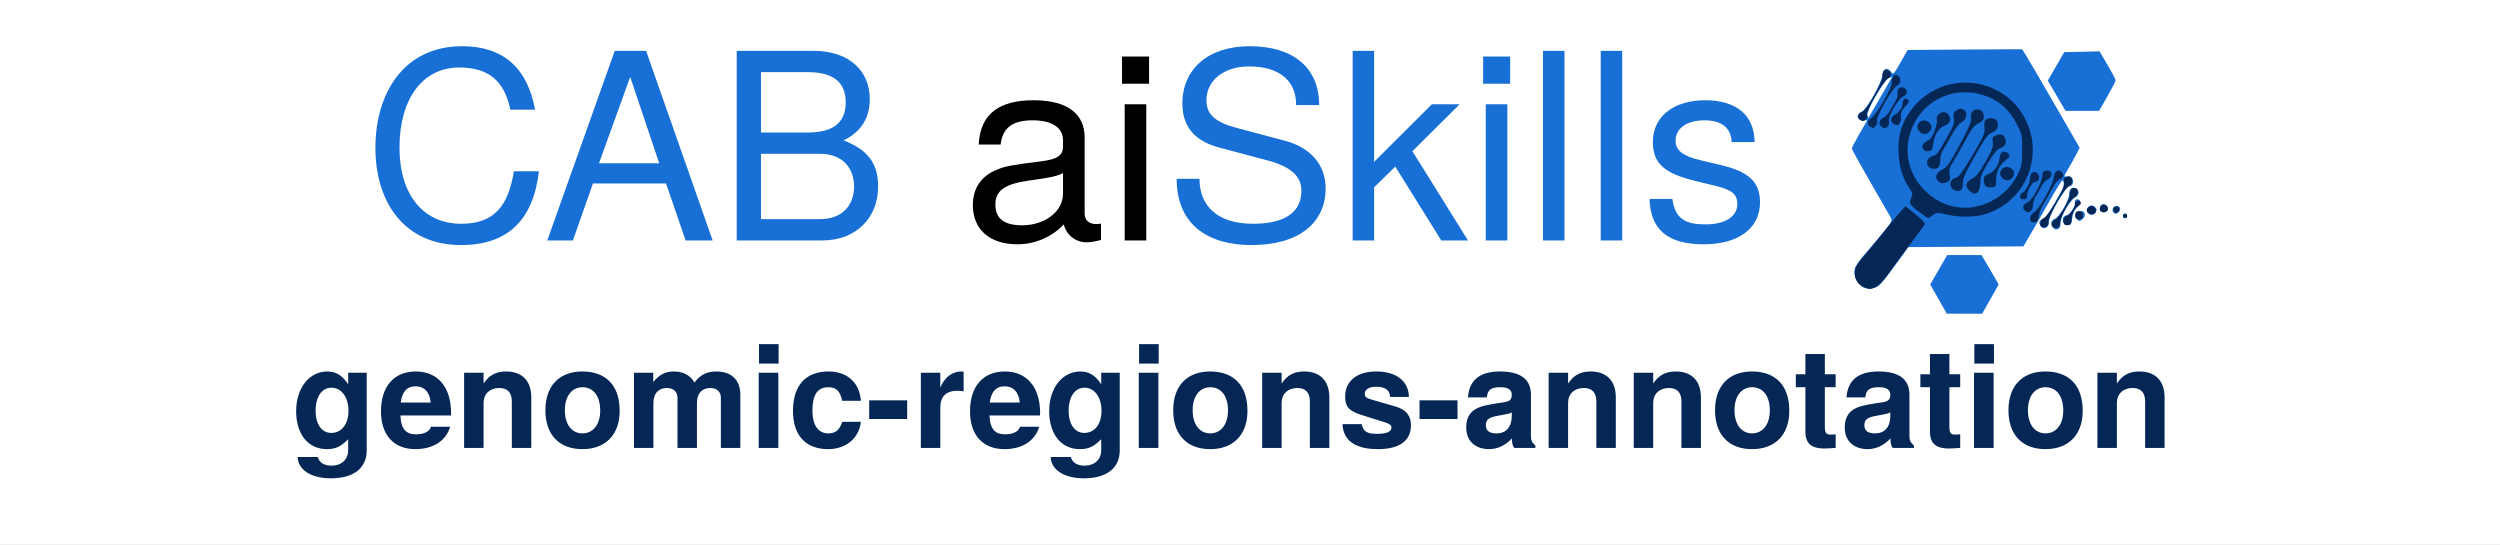
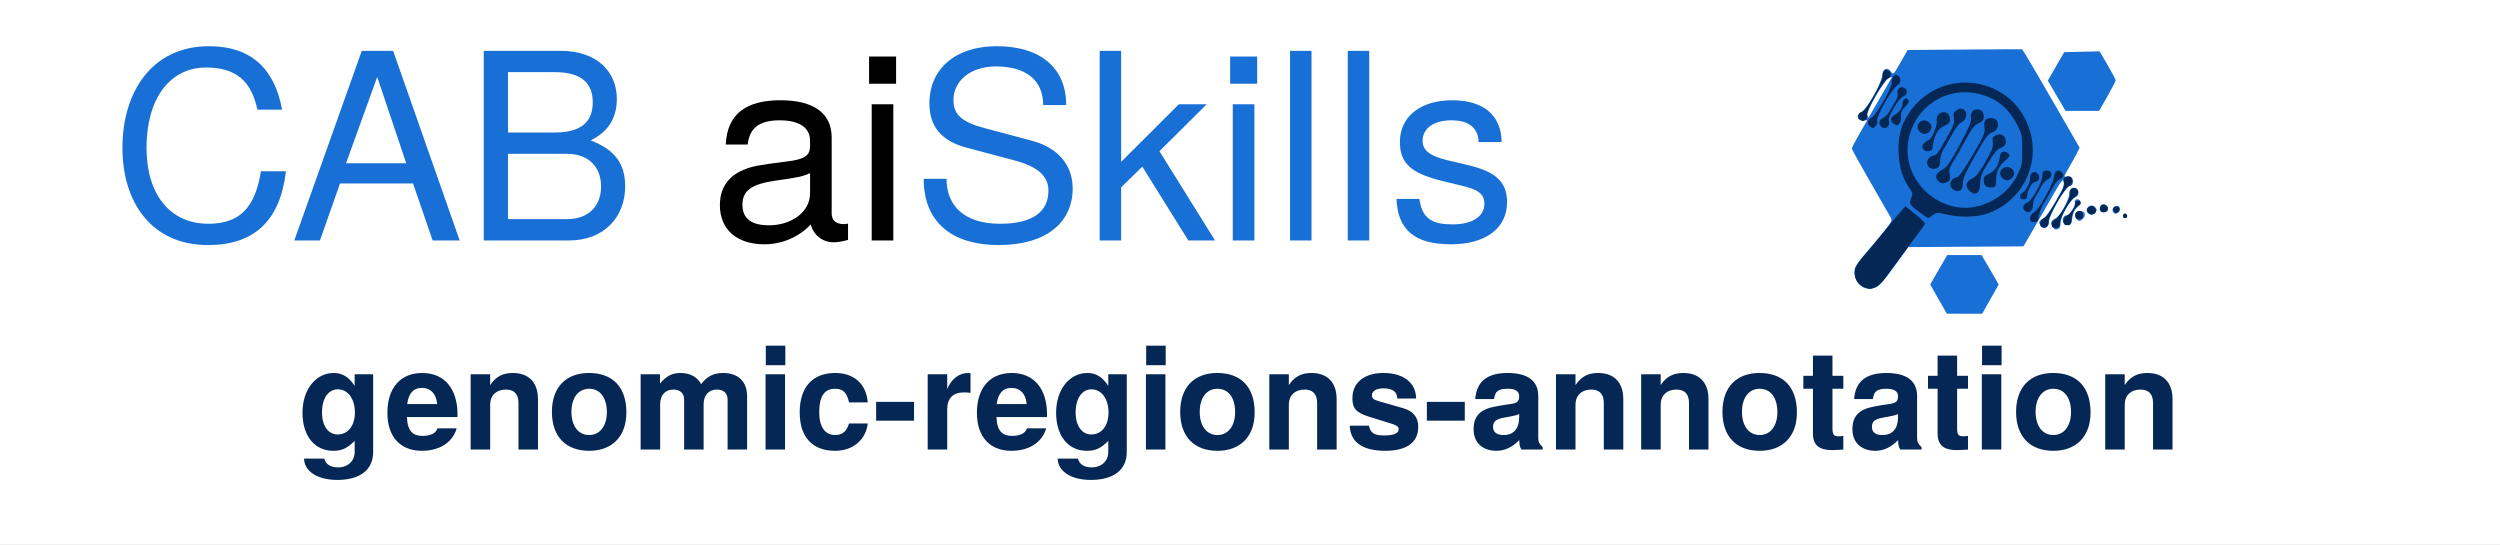
- <svg xmlns="http://www.w3.org/2000/svg" width="253.01mm" height="55.059mm" viewBox="0 0 253.01 55.059" version="1.1" id="svg1">
+ <svg xmlns="http://www.w3.org/2000/svg" width="253.01mm" height="55.059mm" viewBox="0 0 253.01 55.059" version="1.1" id="svg1" xml:space="preserve">
  <defs id="defs1">
    <rect x="-85.551" y="128.326" width="956.425" height="78.934" id="rect9" />
    <rect x="-65.897" y="135.262" width="856.662" height="53.18" id="rect8" />
  </defs>
  <g id="layer1" transform="translate(12.54115,-110.7292)">
    <rect style="fill:#ffffff;fill-opacity:1;stroke-width:1.574;stroke-linecap:round;stroke-linejoin:round" id="rect7" width="253.01" height="55.059" x="-12.541" y="110.729" />
    <g id="g7" transform="translate(13.27567,2.343497)">
      <g id="g1" transform="matrix(0.5572685,0,0,0.5572685,121.594,44.25856)">
        <path style="fill:#186fd5" d="m 87.522,169.387 -1.505,-2.652 1.542,-2.669 1.542,-2.669 h 3.115 3.115 l 0.947,1.579 c 0.521,0.869 1.222,2.074 1.558,2.68 l 0.611,1.1 -1.501,2.65 -1.501,2.65 -3.209,-0.009 -3.209,-0.009 z M 74.024,167.346 c -1.263,-0.546 -2.051,-2.202 -1.685,-3.539 0.113,-0.412 0.896,-1.537 1.741,-2.501 0.845,-0.963 2.337,-2.729 3.315,-3.924 1.602,-1.957 1.748,-2.232 1.472,-2.764 -0.169,-0.325 -1.831,-3.22 -3.694,-6.434 -1.863,-3.214 -3.387,-5.974 -3.387,-6.134 0,-0.16 0.629,-1.38 1.398,-2.711 l 1.398,-2.421 h -0.805 c -1.141,0 -1.28,-0.993 -0.217,-1.544 0.951,-0.492 3.566,-5.094 3.754,-6.607 0.158,-1.266 0.893,-1.577 1.578,-0.668 0.433,0.574 0.452,0.556 1.733,-1.682 l 1.295,-2.263 8.028,-0.066 c 4.415,-0.036 9.094,-0.066 10.397,-0.066 l 2.369,1e-5 0.745,1.184 c 0.41,0.651 2.759,4.676 5.221,8.944 l 4.476,7.76 -0.541,1.057 c -0.298,0.581 -0.961,1.781 -1.474,2.666 -0.905,1.561 -0.915,1.606 -0.321,1.492 0.353,-0.068 0.754,0.054 0.947,0.286 0.43,0.518 0.131,1.481 -0.46,1.481 -0.672,0 -3.723,5.278 -3.723,6.44 0,1.101 -0.913,1.574 -1.497,0.775 -0.448,-0.613 -0.335,-0.962 0.419,-1.293 0.532,-0.234 1.415,-1.566 3.318,-5.001 0.391,-0.706 0.527,-1.267 0.412,-1.704 -0.176,-0.667 -0.236,-0.575 -4.172,6.321 -0.286,0.5 -1.103,1.917 -1.817,3.147 l -1.298,2.237 -10.459,0.069 -10.459,0.069 -2.03,2.807 c -2.856,3.95 -3.438,4.553 -4.53,4.693 -0.507,0.065 -1.158,0.016 -1.448,-0.11 z m 2.889,-34.507 c 1.125,-1.954 2.095,-3.637 2.154,-3.74 0.059,-0.102 -0.205,-0.024 -0.587,0.174 -0.922,0.478 -4.075,5.955 -3.874,6.727 0.078,0.3 0.169,0.511 0.202,0.469 0.032,-0.042 0.98,-1.675 2.105,-3.63 z m 31.363,23.464 c -0.536,-0.592 -0.352,-1.185 0.485,-1.566 0.811,-0.37 2.508,-3.41 2.508,-4.493 0,-0.93 0.588,-1.341 1.286,-0.901 0.619,0.391 0.52,1.201 -0.191,1.555 -0.922,0.46 -2.654,3.459 -2.665,4.616 -0.006,0.625 -0.154,1.014 -0.426,1.119 -0.548,0.21 -0.492,0.229 -0.997,-0.329 z m 1.939,-0.829 c -0.329,-0.614 0.028,-1.315 0.669,-1.315 0.349,0 1.483,-1.62 1.413,-2.017 -0.098,-0.558 0.057,-0.878 0.427,-0.878 0.724,0 0.742,0.775 0.033,1.432 -0.655,0.607 -0.865,1.124 -1.021,2.516 -0.098,0.874 -1.102,1.047 -1.522,0.262 z m 2.38,-0.645 c -0.476,-0.574 -0.22,-1.317 0.489,-1.418 0.974,-0.138 1.369,0.683 0.666,1.386 -0.513,0.513 -0.75,0.519 -1.155,0.031 z m 8.459,-0.553 c 0.119,-0.572 0.586,-0.607 0.693,-0.052 0.056,0.288 -0.074,0.461 -0.345,0.461 -0.253,0 -0.398,-0.17 -0.348,-0.409 z m -6.351,-0.498 c -0.711,-0.857 0.466,-1.887 1.254,-1.099 0.335,0.335 0.37,0.541 0.149,0.891 -0.384,0.61 -0.994,0.7 -1.403,0.207 z m 4.638,-0.059 c -0.559,-0.559 0.055,-1.476 0.812,-1.211 0.469,0.164 0.407,1.037 -0.087,1.227 -0.516,0.198 -0.511,0.198 -0.724,-0.016 z m -2.369,-0.263 c -0.333,-0.333 -0.174,-1.085 0.266,-1.254 0.559,-0.215 1.262,0.464 1.05,1.014 -0.16,0.417 -0.988,0.568 -1.316,0.24 z m -7.988,-20.995 -1.61,-2.746 1.488,-2.584 1.488,-2.584 3.21,-0.074 3.21,-0.074 1.461,2.482 c 0.804,1.365 1.461,2.616 1.461,2.779 0,0.163 -0.677,1.478 -1.504,2.921 l -1.504,2.625 h -3.045 -3.045 z" id="path2" />
        <path style="fill:#042755" d="m 73.992,167.205 c -1.083,-0.471 -1.679,-1.365 -1.679,-2.517 0,-1.048 0.295,-1.549 2.249,-3.817 0.749,-0.869 2.148,-2.569 3.111,-3.778 0.962,-1.209 2.221,-2.734 2.797,-3.389 l 1.048,-1.19 1.852,1.496 c 1.138,0.92 1.782,1.617 1.672,1.809 -0.099,0.172 -1.383,1.912 -2.852,3.866 -1.469,1.954 -3.248,4.368 -3.952,5.363 -0.828,1.171 -1.586,1.937 -2.146,2.171 -1.041,0.435 -1.063,0.435 -2.1,-0.016 z m 32.341,-10.866 c -0.592,-0.212 -0.383,-1.383 0.293,-1.64 0.402,-0.153 1.193,-1.214 2.235,-2.997 1.32,-2.258 1.585,-2.904 1.456,-3.547 -0.129,-0.643 -0.057,-0.819 0.394,-0.962 0.74,-0.235 1.083,0.019 1.083,0.802 0,0.43 -0.2,0.726 -0.592,0.877 -0.826,0.318 -3.922,5.74 -3.719,6.514 0.159,0.607 -0.528,1.175 -1.151,0.952 z m 1.963,0.025 c -0.394,-0.394 -0.16,-1.175 0.433,-1.445 0.806,-0.367 2.828,-3.895 2.641,-4.609 -0.164,-0.627 0.502,-1.279 1.079,-1.058 0.609,0.234 0.489,1.319 -0.178,1.62 -0.834,0.376 -2.629,3.454 -2.676,4.587 -0.03,0.727 -0.159,0.955 -0.576,1.014 -0.295,0.042 -0.621,-0.007 -0.724,-0.11 z m 2.106,-0.526 c -0.392,-0.392 -0.179,-1.382 0.333,-1.544 0.664,-0.211 1.586,-1.498 1.586,-2.214 0,-0.376 0.167,-0.552 0.526,-0.552 0.604,0 0.715,0.661 0.147,0.879 -0.638,0.245 -1.275,1.462 -1.304,2.49 -0.021,0.769 -0.14,0.991 -0.565,1.051 -0.295,0.042 -0.621,-0.007 -0.724,-0.11 z m -6.054,-0.526 c -0.433,-0.433 -0.146,-1.304 0.561,-1.707 0.896,-0.51 3.544,-5.244 3.575,-6.391 0.025,-0.951 0.719,-1.462 1.314,-0.968 0.611,0.507 0.51,1.04 -0.264,1.393 -0.421,0.192 -0.984,0.91 -1.476,1.885 -0.437,0.866 -1.101,2.038 -1.476,2.604 -0.375,0.566 -0.747,1.522 -0.827,2.124 -0.112,0.841 -0.27,1.112 -0.683,1.171 -0.295,0.042 -0.621,-0.007 -0.724,-0.11 z m 8.075,-0.738 c -0.262,-0.683 0.105,-1.247 0.752,-1.156 0.435,0.062 0.593,0.26 0.593,0.742 0,0.482 -0.158,0.681 -0.593,0.742 -0.356,0.051 -0.657,-0.081 -0.752,-0.329 z m -28.5,-1.071 c -1.672,-1.231 -1.81,-1.507 -1.305,-2.615 0.261,-0.574 0.206,-0.805 -0.407,-1.69 -1.168,-1.686 -1.788,-3.658 -1.937,-6.167 -0.171,-2.871 0.37,-5.089 1.767,-7.238 5.848,-8.999 19.305,-6.994 22.16,3.302 1.726,6.226 -1.732,12.712 -7.882,14.784 -1.959,0.66 -4.954,0.715 -7.41,0.136 -1.63,-0.384 -1.729,-0.379 -2.424,0.135 -0.399,0.295 -0.776,0.536 -0.838,0.536 -0.062,0 -0.837,-0.533 -1.722,-1.184 z m 10.894,-1.016 c 3.15,-0.841 5.68,-2.878 7.048,-5.673 0.792,-1.619 0.849,-1.918 0.849,-4.504 0,-2.599 -0.052,-2.874 -0.856,-4.475 -1.436,-2.863 -3.466,-4.643 -6.289,-5.515 -6.24,-1.927 -12.503,1.99 -13.547,8.473 -1.151,7.146 5.853,13.547 12.795,11.692 z m -1.711,-2.801 c -0.847,-0.847 -0.62,-1.648 0.633,-2.243 0.625,-0.297 1.212,-1.052 2.3,-2.96 1.228,-2.153 1.442,-2.718 1.342,-3.542 -0.104,-0.851 -0.031,-1.02 0.55,-1.285 0.832,-0.379 1.437,-0.165 1.731,0.614 0.295,0.782 -0.05,1.402 -0.957,1.719 -0.521,0.182 -1.134,0.923 -2.147,2.594 -1.211,1.998 -1.422,2.542 -1.451,3.732 -0.045,1.872 -0.908,2.463 -2.001,1.37 z m -2.865,-0.166 c -0.998,-0.699 -0.63,-2.011 0.628,-2.243 0.359,-0.066 1.263,-1.353 2.84,-4.042 2.102,-3.585 2.3,-4.038 2.164,-4.962 -0.181,-1.224 0.18,-1.747 1.205,-1.747 1.562,0 1.702,2.099 0.175,2.62 -0.735,0.251 -1.169,0.843 -3.072,4.183 -1.797,3.154 -2.221,4.106 -2.237,5.027 -0.016,0.909 -0.133,1.178 -0.582,1.345 -0.367,0.137 -0.755,0.074 -1.119,-0.181 z m 5.825,-0.664 c -0.18,-0.18 -0.328,-0.665 -0.328,-1.078 0,-0.603 0.174,-0.823 0.883,-1.119 1.085,-0.453 1.81,-1.503 2,-2.894 0.111,-0.81 0.271,-1.071 0.693,-1.131 0.302,-0.043 0.712,0.117 0.911,0.357 0.316,0.38 0.259,0.523 -0.455,1.131 -1.281,1.092 -1.766,2.063 -1.781,3.56 -0.013,1.302 -0.04,1.35 -0.804,1.425 -0.435,0.043 -0.938,-0.07 -1.119,-0.25 z m -8.614,-0.913 c -0.668,-0.668 -0.379,-1.455 0.754,-2.057 0.887,-0.471 1.305,-1.069 3.181,-4.545 1.704,-3.158 2.134,-4.172 2.041,-4.806 -0.139,-0.949 0.307,-1.589 1.106,-1.589 0.773,0 1.205,0.483 1.205,1.347 0,0.563 -0.208,0.818 -0.978,1.198 -0.805,0.397 -1.221,0.94 -2.353,3.067 -0.757,1.422 -1.749,3.166 -2.205,3.877 -0.706,1.101 -0.803,1.446 -0.654,2.33 0.148,0.875 0.092,1.083 -0.353,1.321 -0.739,0.395 -1.245,0.353 -1.743,-0.145 z m 11.576,-0.626 c -0.963,-1.064 0.5,-2.503 1.695,-1.666 0.647,0.453 0.702,1.208 0.13,1.78 -0.563,0.563 -1.251,0.52 -1.825,-0.114 z m -13.239,-1.894 c -0.729,-0.729 -0.25,-1.886 0.865,-2.093 0.561,-0.104 0.858,-0.524 2.655,-3.75 0.983,-1.765 1.135,-2.229 1,-3.067 -0.137,-0.858 -0.07,-1.046 0.512,-1.427 0.533,-0.349 0.785,-0.378 1.229,-0.14 0.833,0.446 0.637,1.857 -0.32,2.314 -0.447,0.213 -1.079,1.006 -1.68,2.108 -0.53,0.971 -1.243,2.207 -1.586,2.747 -0.375,0.591 -0.623,1.381 -0.623,1.987 0,1.129 -0.368,1.638 -1.184,1.638 -0.304,0 -0.695,-0.142 -0.869,-0.316 z m -1.09,-3.341 c -0.23,-0.43 -0.175,-0.631 0.295,-1.069 0.318,-0.296 0.673,-0.539 0.788,-0.539 0.456,0 1.584,-2.711 1.436,-3.452 -0.288,-1.439 1.646,-2.222 2.244,-0.908 0.399,0.876 0.146,1.379 -0.917,1.824 -1.054,0.44 -1.765,1.628 -1.992,3.326 -0.139,1.042 -0.243,1.194 -0.864,1.266 -0.493,0.057 -0.792,-0.078 -0.99,-0.448 z m -0.656,-3.168 c -0.963,-1.064 0.37,-2.535 1.58,-1.742 0.734,0.481 0.827,1.236 0.227,1.836 -0.557,0.557 -1.25,0.521 -1.807,-0.094 z m 36.964,15.379 c 0,-0.217 0.178,-0.395 0.395,-0.395 0.217,0 0.395,0.178 0.395,0.395 0,0.217 -0.178,0.395 -0.395,0.395 -0.217,0 -0.395,-0.178 -0.395,-0.395 z m -6.136,-0.435 c -0.593,-0.332 -0.563,-0.93 0.063,-1.266 0.382,-0.204 0.608,-0.172 0.91,0.13 0.718,0.718 -0.072,1.64 -0.973,1.136 z m 4.577,-0.33 c -0.371,-0.447 -0.174,-0.946 0.374,-0.946 0.57,0 0.759,0.538 0.338,0.96 -0.335,0.335 -0.424,0.333 -0.712,-0.014 z m -16.337,-0.285 c -0.433,-0.521 -0.164,-1.14 0.626,-1.44 0.791,-0.301 2.661,-3.729 2.661,-4.879 0,-0.658 0.116,-0.804 0.69,-0.871 1.177,-0.136 1.303,1.163 0.161,1.665 -0.322,0.142 -0.824,0.737 -1.114,1.322 -0.29,0.585 -0.735,1.381 -0.988,1.767 -0.253,0.387 -0.461,1.039 -0.461,1.449 0,1.222 -0.909,1.791 -1.576,0.987 z m 13.772,-0.024 c -0.088,-0.228 0.01,-0.585 0.218,-0.792 0.508,-0.508 1.388,0.079 1.129,0.754 -0.218,0.568 -1.133,0.594 -1.346,0.038 z m -14.564,-2.452 c 0,-0.274 0.177,-0.566 0.393,-0.649 0.614,-0.236 1.447,-1.793 1.448,-2.707 6.1e-4,-0.511 0.16,-0.888 0.417,-0.987 0.557,-0.214 0.541,-0.218 1.012,0.253 0.481,0.481 0.136,1.429 -0.52,1.429 -0.526,0 -1.432,1.539 -1.434,2.435 -8.1e-4,0.596 -0.117,0.724 -0.659,0.724 -0.47,0 -0.658,-0.142 -0.658,-0.498 z M 75.142,138.082 c -0.675,-0.393 -0.569,-1.257 0.197,-1.606 0.845,-0.385 3.927,-5.771 3.704,-6.473 -0.084,-0.265 0.018,-0.712 0.228,-0.994 0.305,-0.411 0.475,-0.455 0.857,-0.221 0.682,0.418 0.606,1.47 -0.132,1.838 -0.86,0.429 -3.804,5.587 -3.616,6.336 0.086,0.342 -0.024,0.745 -0.269,0.991 -0.228,0.228 -0.435,0.41 -0.461,0.406 -0.026,-0.004 -0.254,-0.129 -0.508,-0.276 z m 1.961,-0.032 c -0.524,-0.524 -0.357,-1.214 0.381,-1.578 0.383,-0.189 0.887,-0.699 1.119,-1.133 0.232,-0.434 0.697,-1.232 1.033,-1.773 0.367,-0.59 0.547,-1.184 0.451,-1.486 -0.233,-0.734 0.535,-1.427 1.193,-1.075 0.717,0.384 0.644,1.268 -0.13,1.562 -0.877,0.334 -2.89,3.734 -2.653,4.481 0.309,0.973 -0.699,1.696 -1.395,1.001 z m 2.25,-0.495 c -0.644,-0.375 -0.574,-1.218 0.132,-1.58 0.872,-0.447 1.501,-1.332 1.508,-2.122 0.007,-0.784 0.612,-1.159 1.039,-0.644 0.211,0.255 0.084,0.548 -0.507,1.166 -0.76,0.796 -0.907,1.204 -0.801,2.229 0.049,0.468 -0.421,1.242 -0.745,1.227 -0.091,-0.004 -0.372,-0.129 -0.626,-0.276 z m -6.224,-0.867 c -0.405,-0.488 -0.118,-1.137 0.584,-1.321 0.723,-0.19 3.731,-5.492 3.653,-6.438 -0.076,-0.915 0.399,-1.413 1.028,-1.077 0.685,0.366 0.627,1.159 -0.109,1.494 -0.774,0.353 -3.986,5.961 -3.756,6.559 0.182,0.475 -0.267,1.145 -0.768,1.145 -0.182,0 -0.465,-0.163 -0.63,-0.361 z" id="path1" />
      </g>
-       <text style="font-size: 26.311px; line-height: 1; font-family: &quot;Helvetica Neue&quot;; text-align: center; text-anchor: middle; fill: rgb(24, 111, 213); fill-opacity: 1; stroke-width: 3.947; stroke-linecap: round; stroke-linejoin: round; white-space: pre;" x="82.146" y="132.718" id="text3">
+       <text xml:space="preserve" style="font-size:26.311px;line-height:1;font-family:'Helvetica Neue';-inkscape-font-specification:'Helvetica Neue';text-align:center;text-anchor:middle;fill:#186fd5;fill-opacity:1;stroke-width:3.947;stroke-linecap:round;stroke-linejoin:round" x="82.146" y="132.718" id="text3">
        <tspan id="tspan3" x="82.146" y="132.718" style="font-style:normal;font-variant:normal;font-weight:normal;font-stretch:normal;font-family:'Helvetica Neue';-inkscape-font-specification:'Helvetica Neue';fill:#186fd5;fill-opacity:1;stroke-width:3.947">CAB <tspan style="font-style:normal;font-variant:normal;font-weight:normal;font-stretch:normal;font-family:'Helvetica Neue';-inkscape-font-specification:'Helvetica Neue';fill:#000000;fill-opacity:1" id="tspan4">ai</tspan>Skills</tspan>
      </text>
    </g>
-     <text transform="matrix(0.2645833,0,0,0.2645833,10.0941,110.7292)" id="text7" style="font-style:normal;font-variant:normal;font-weight:normal;font-stretch:normal;font-size:26.667px;line-height:1;font-family:'Helvetica Neue';-inkscape-font-specification:'Helvetica Neue';text-align:center;white-space:pre;shape-inside:url(#rect8);fill:#042755;fill-opacity:1;stroke-width:4;stroke-linecap:round;stroke-linejoin:round" />
-     <text id="text8" style="font-style:normal;font-variant:normal;font-weight:bold;font-stretch:normal;font-size:53.333px;line-height:1;font-family:'Helvetica Neue';-inkscape-font-specification:'Helvetica Neue Bold';text-align:center;white-space:pre;shape-inside:url(#rect9);fill:#042755;fill-opacity:1;stroke-width:4;stroke-linecap:round;stroke-linejoin:round" x="-12.332" y="-15.894">
-       <tspan x="16.944" y="156.057" id="tspan1" style="font-size: 14.1px; word-spacing: 0px;">genomic-regions-annotation</tspan>
+     <text xml:space="preserve" transform="matrix(0.2645833,0,0,0.2645833,10.0941,110.7292)" id="text7" style="font-style:normal;font-variant:normal;font-weight:normal;font-stretch:normal;font-size:26.667px;line-height:1;font-family:'Helvetica Neue';-inkscape-font-specification:'Helvetica Neue';text-align:center;white-space:pre;shape-inside:url(#rect8);fill:#042755;fill-opacity:1;stroke-width:4;stroke-linecap:round;stroke-linejoin:round" />
+     <text xml:space="preserve" transform="matrix(0.2645833,0,0,0.2645833,9.705212,110.7292)" id="text8" style="font-style:normal;font-variant:normal;font-weight:bold;font-stretch:normal;font-size:53.333px;line-height:1;font-family:'Helvetica Neue';-inkscape-font-specification:'Helvetica Neue Bold';text-align:center;white-space:pre;shape-inside:url(#rect9);fill:#042755;fill-opacity:1;stroke-width:4;stroke-linecap:round;stroke-linejoin:round" x="-222.799" y="0">
+       <tspan x="29.809" y="171.95" id="tspan1">genomic-regions-annotation</tspan>
    </text>
  </g>
</svg>
